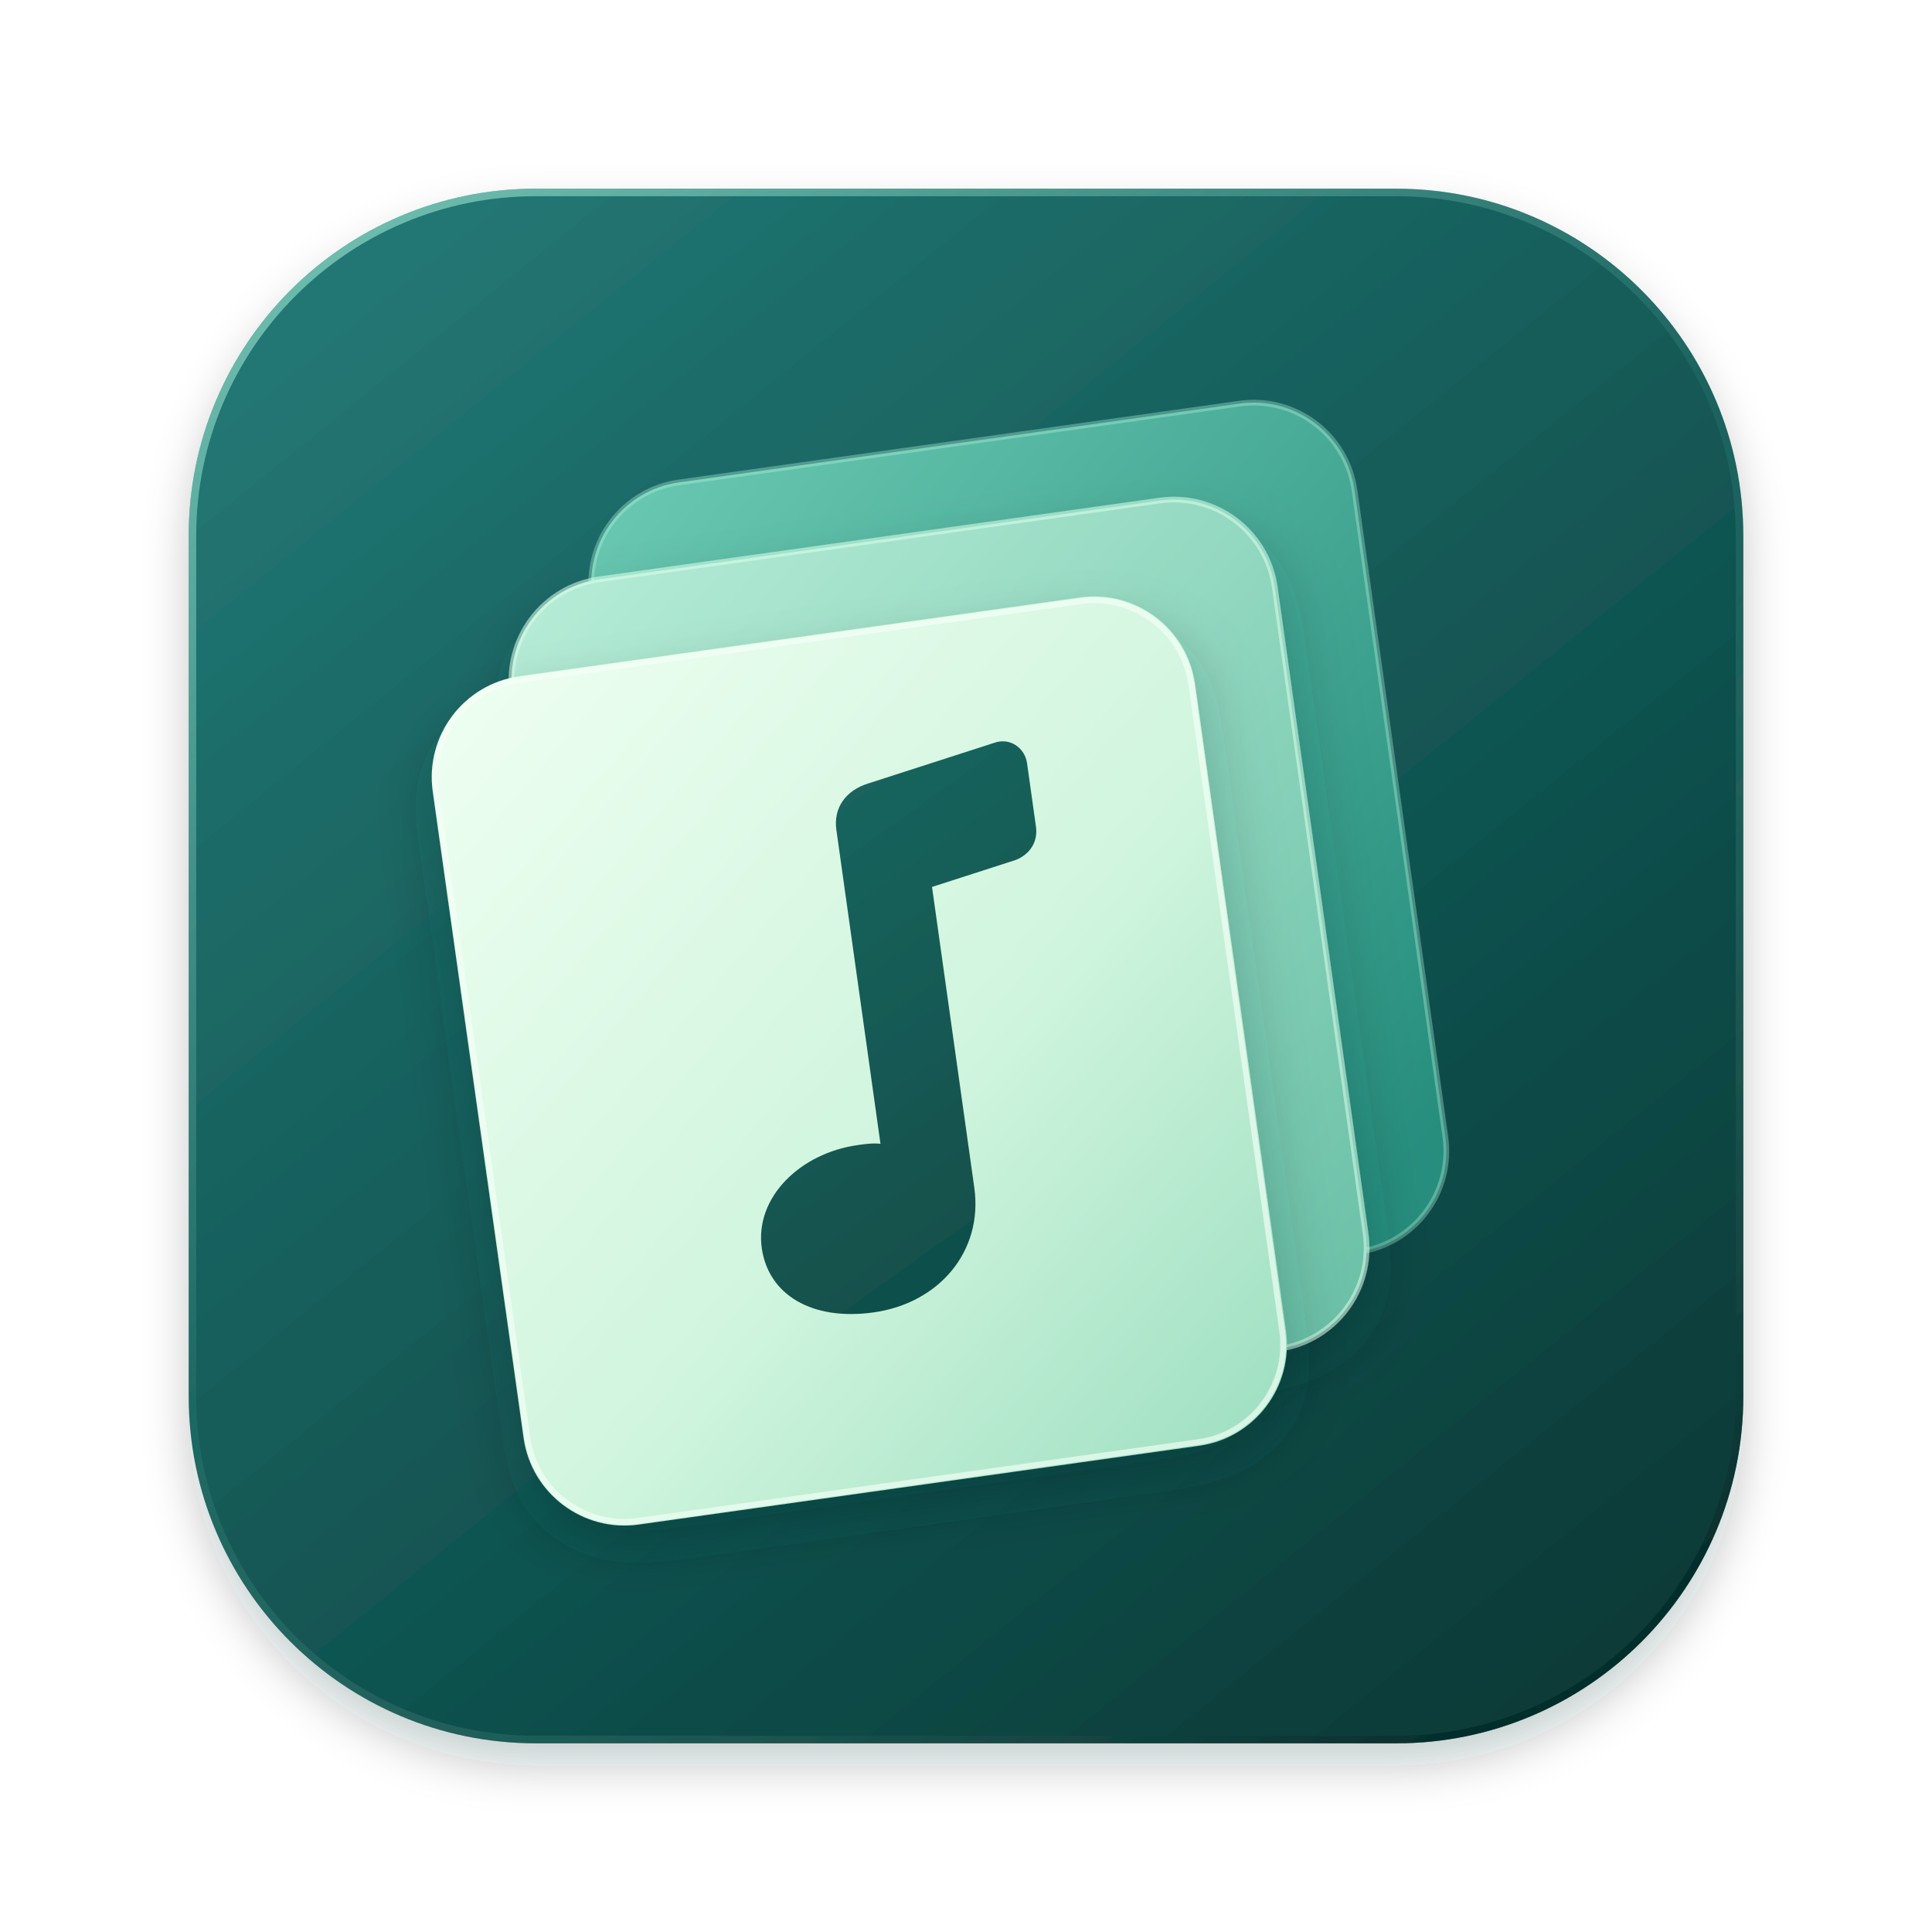
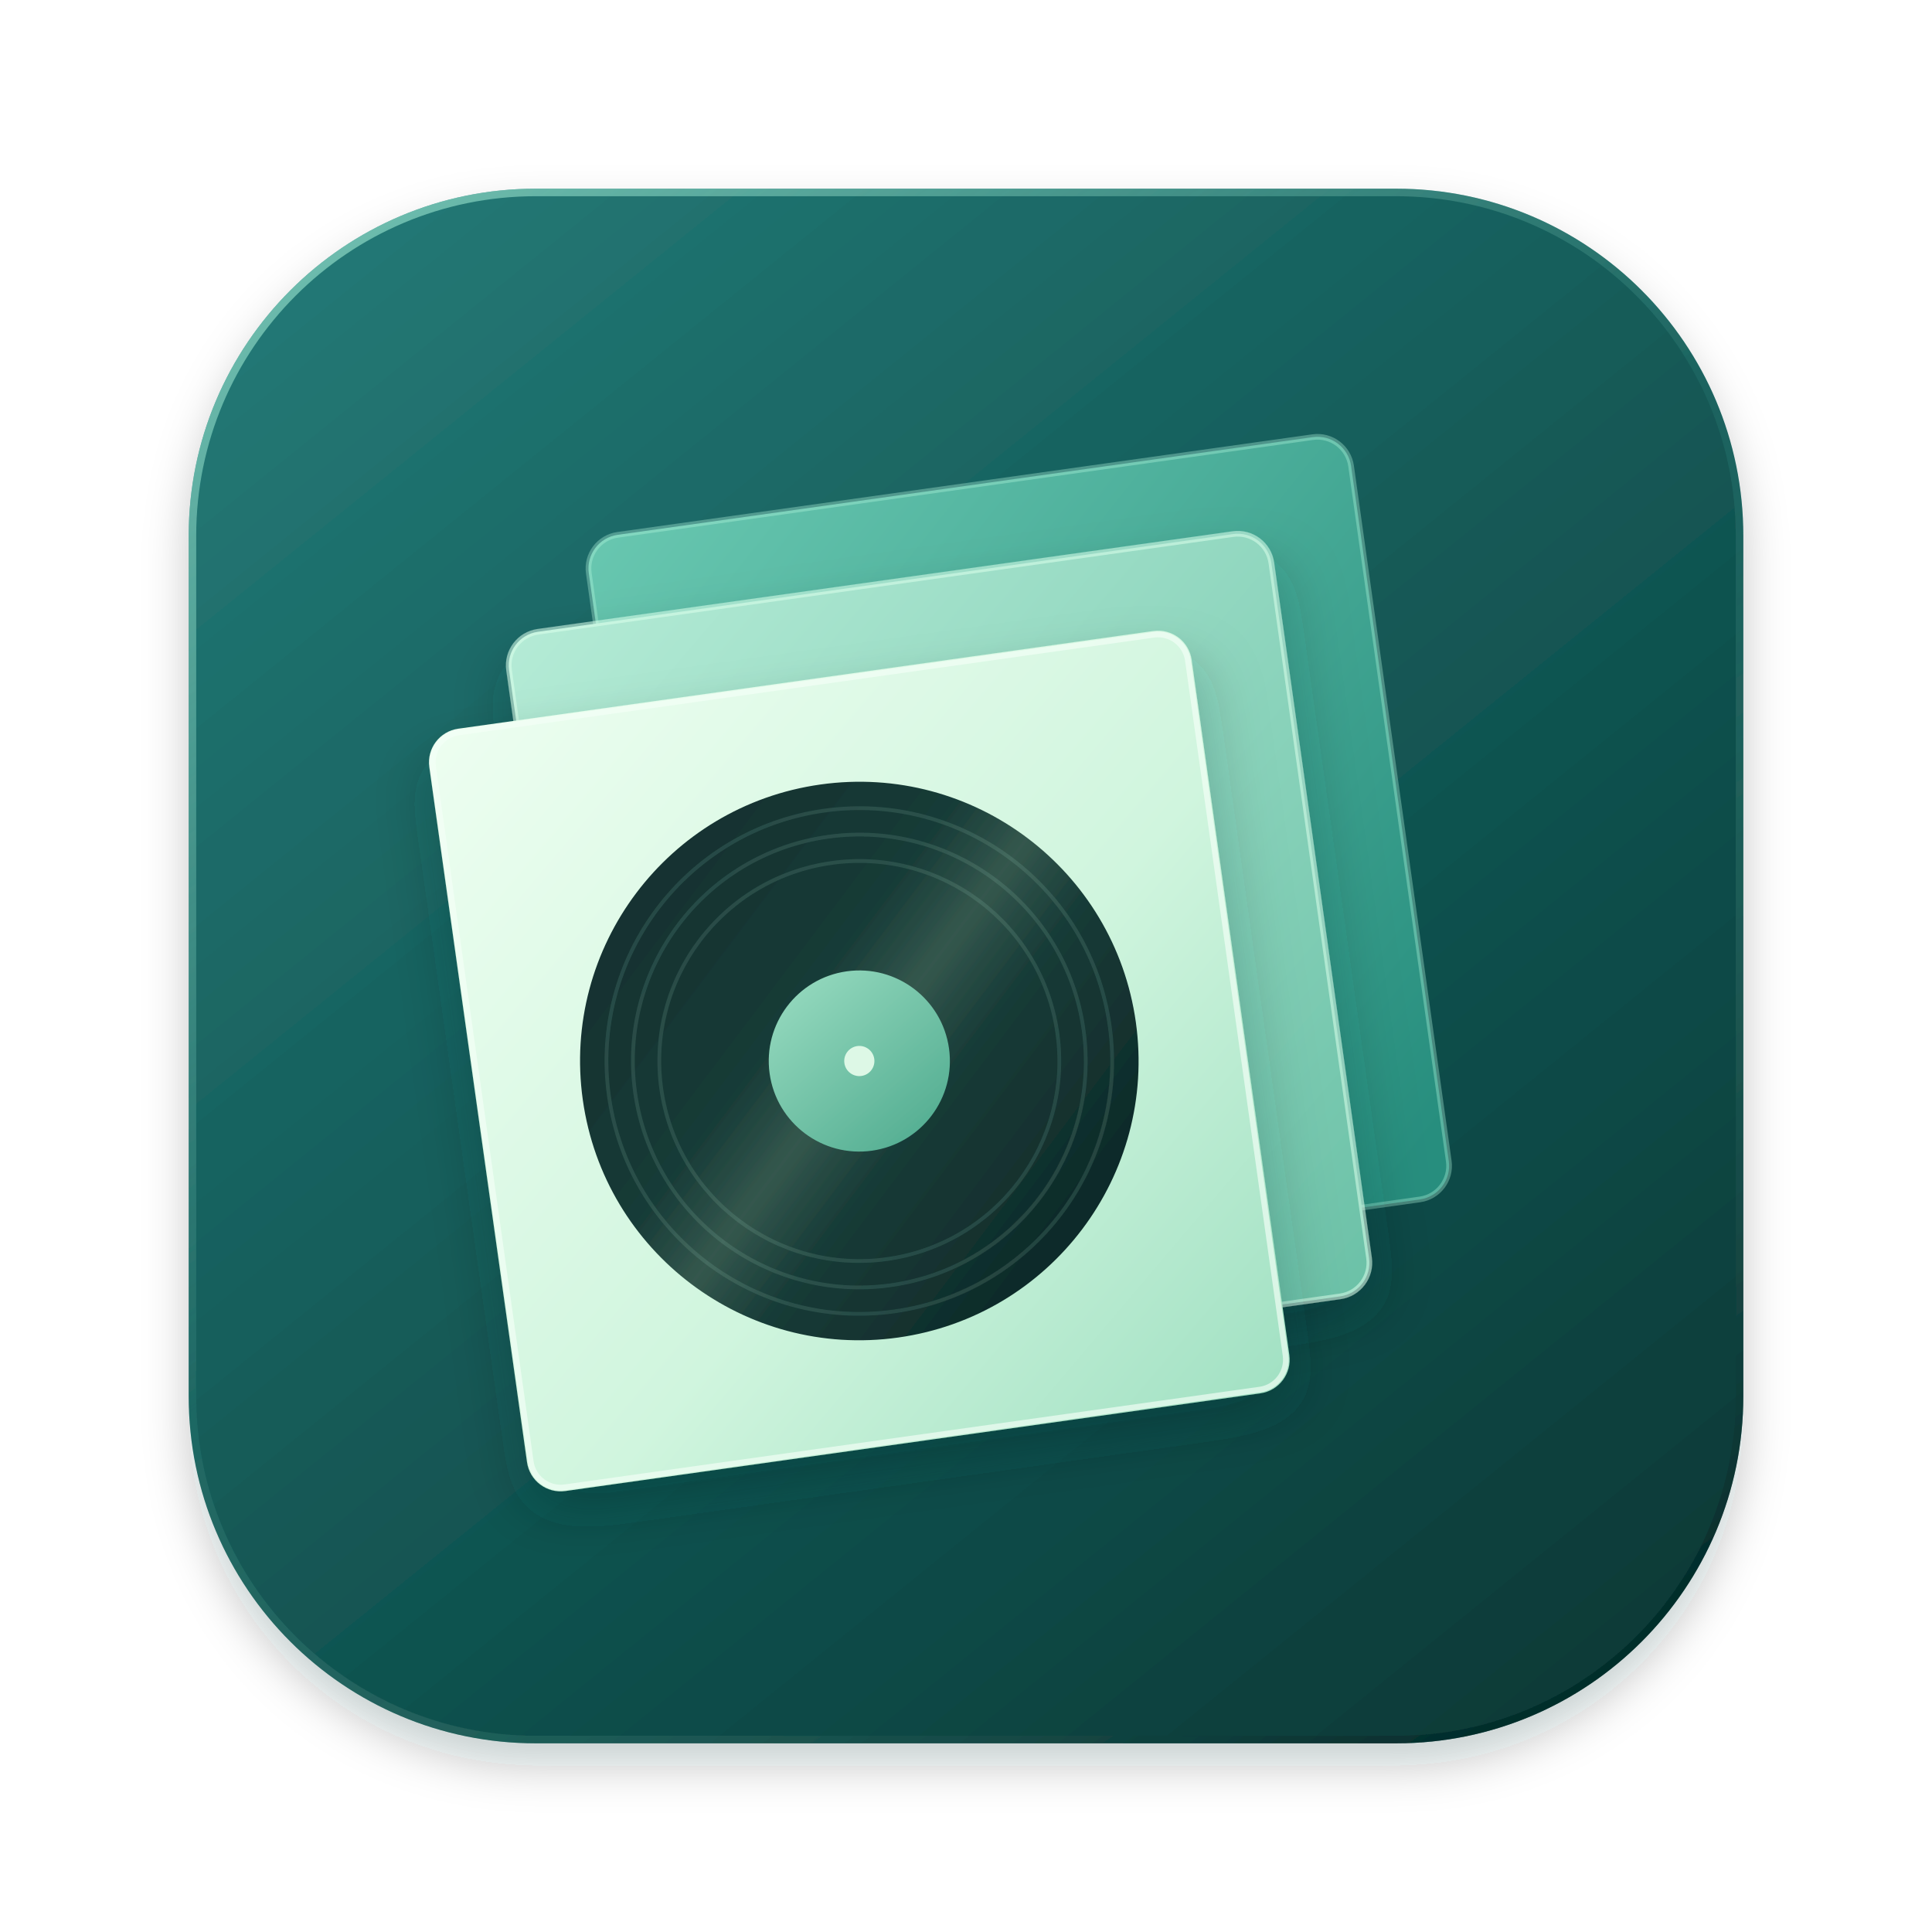
<svg xmlns="http://www.w3.org/2000/svg" width="1024" height="1024" viewBox="0 0 1024 1024" fill="none">
  <defs>
    <linearGradient id="base" x1="160" y1="100" x2="830" y2="930" gradientUnits="userSpaceOnUse">
      <stop stop-color="#247A77" />
      <stop offset=".55" stop-color="#125653" />
      <stop offset="1" stop-color="#073936" />
    </linearGradient>
    <linearGradient id="edge" x1="200" y1="100" x2="760" y2="930" gradientUnits="userSpaceOnUse">
      <stop stop-color="#AEF7DE" stop-opacity=".55" />
      <stop offset=".48" stop-color="#83D8C5" stop-opacity=".08" />
      <stop offset="1" stop-color="#021F20" stop-opacity=".5" />
    </linearGradient>
    <linearGradient id="back" x1="374" y1="233" x2="750" y2="630" gradientUnits="userSpaceOnUse">
      <stop stop-color="#68C7B0" />
      <stop offset="1" stop-color="#278E7E" />
    </linearGradient>
    <linearGradient id="middle" x1="280" y1="250" x2="720" y2="750" gradientUnits="userSpaceOnUse">
      <stop stop-color="#BBEFDA" />
      <stop offset="1" stop-color="#66BEA4" />
    </linearGradient>
    <linearGradient id="front" x1="253" y1="300" x2="691" y2="792" gradientUnits="userSpaceOnUse">
      <stop stop-color="#F0FFF2" />
      <stop offset=".55" stop-color="#D0F5DE" />
      <stop offset="1" stop-color="#97DCBD" />
    </linearGradient>
-     <linearGradient id="note" x1="398" y1="406" x2="536" y2="671" gradientUnits="userSpaceOnUse">
-       <stop stop-color="#1B6760" />
-       <stop offset="1" stop-color="#104D49" />
+     <linearGradient id="vinyl" x1="320" y1="425" x2="578" y2="683" gradientUnits="userSpaceOnUse">
+       <stop stop-color="#122E2D" />
+       <stop offset=".38" stop-color="#173B37" />
+       <stop offset=".5" stop-color="#34574D" />
+       <stop offset=".62" stop-color="#173B37" />
+       <stop offset="1" stop-color="#0B2424" />
+     </linearGradient>
+     <linearGradient id="label" x1="420" y1="509" x2="478" y2="599" gradientUnits="userSpaceOnUse">
+       <stop stop-color="#93D8BD" />
+       <stop offset="1" stop-color="#54AE92" />
    </linearGradient>
    <filter id="tileShadow" x="50" y="50" width="924" height="930" filterUnits="userSpaceOnUse">
      <feDropShadow dx="0" dy="12" stdDeviation="12" flood-color="#001F23" flood-opacity=".22" />
    </filter>
    <filter id="sleeveShadow" x="140" y="140" width="740" height="730" filterUnits="userSpaceOnUse">
      <feDropShadow dx="0" dy="13" stdDeviation="15" flood-color="#002E2B" flood-opacity=".27" />
    </filter>
  </defs>
  <g filter="url(#tileShadow)">
    <rect x="100" y="100" width="824" height="824" rx="184" fill="url(#base)" />
    <rect x="102" y="102" width="820" height="820" rx="182" stroke="url(#edge)" stroke-width="4" />
  </g>
  <g transform="rotate(-8 512 512)">
-     <rect x="343" y="237" width="408" height="454" rx="54" fill="url(#back)" stroke="#B8F8DE" stroke-opacity=".35" stroke-width="3" />
+     <rect x="343" y="260" width="408" height="408" rx="18" fill="url(#back)" stroke="#B8F8DE" stroke-opacity=".35" stroke-width="3" />
    <g filter="url(#sleeveShadow)">
-       <rect x="294" y="282" width="408" height="454" rx="54" fill="url(#middle)" stroke="#DBFFEB" stroke-opacity=".55" stroke-width="3" />
+       <rect x="294" y="305" width="408" height="408" rx="18" fill="url(#middle)" stroke="#DBFFEB" stroke-opacity=".55" stroke-width="3" />
    </g>
    <g filter="url(#sleeveShadow)">
-       <rect x="245" y="327" width="408" height="454" rx="54" fill="url(#front)" />
-       <rect x="247" y="329" width="404" height="450" rx="52" stroke="#F5FFF7" stroke-opacity=".65" stroke-width="3" />
-       <path d="M454 431C454 419 462 411 474 409L543 397C552 395 559 402 559 410V444C559 452 554 458 546 460L500 468V629C500 663 473 687 438 687C405 687 384 670 384 645C384 618 411 598 442 598C446 598 450 598 454 599V431Z" fill="url(#note)" />
+       <rect x="245" y="350" width="408" height="408" rx="18" fill="url(#front)" />
+       <rect x="247" y="352" width="404" height="404" rx="16" stroke="#F5FFF7" stroke-opacity=".65" stroke-width="3" />
+       <circle cx="449" cy="554" r="148" fill="url(#vinyl)" />
+       <g stroke="#B4E6CF" stroke-opacity=".13" stroke-width="2">
+         <circle cx="449" cy="554" r="134" />
+         <circle cx="449" cy="554" r="120" />
+         <circle cx="449" cy="554" r="106" />
+       </g>
+       <circle cx="449" cy="554" r="48" fill="url(#label)" />
+       <circle cx="449" cy="554" r="8" fill="#DDF8E6" />
    </g>
  </g>
</svg>
